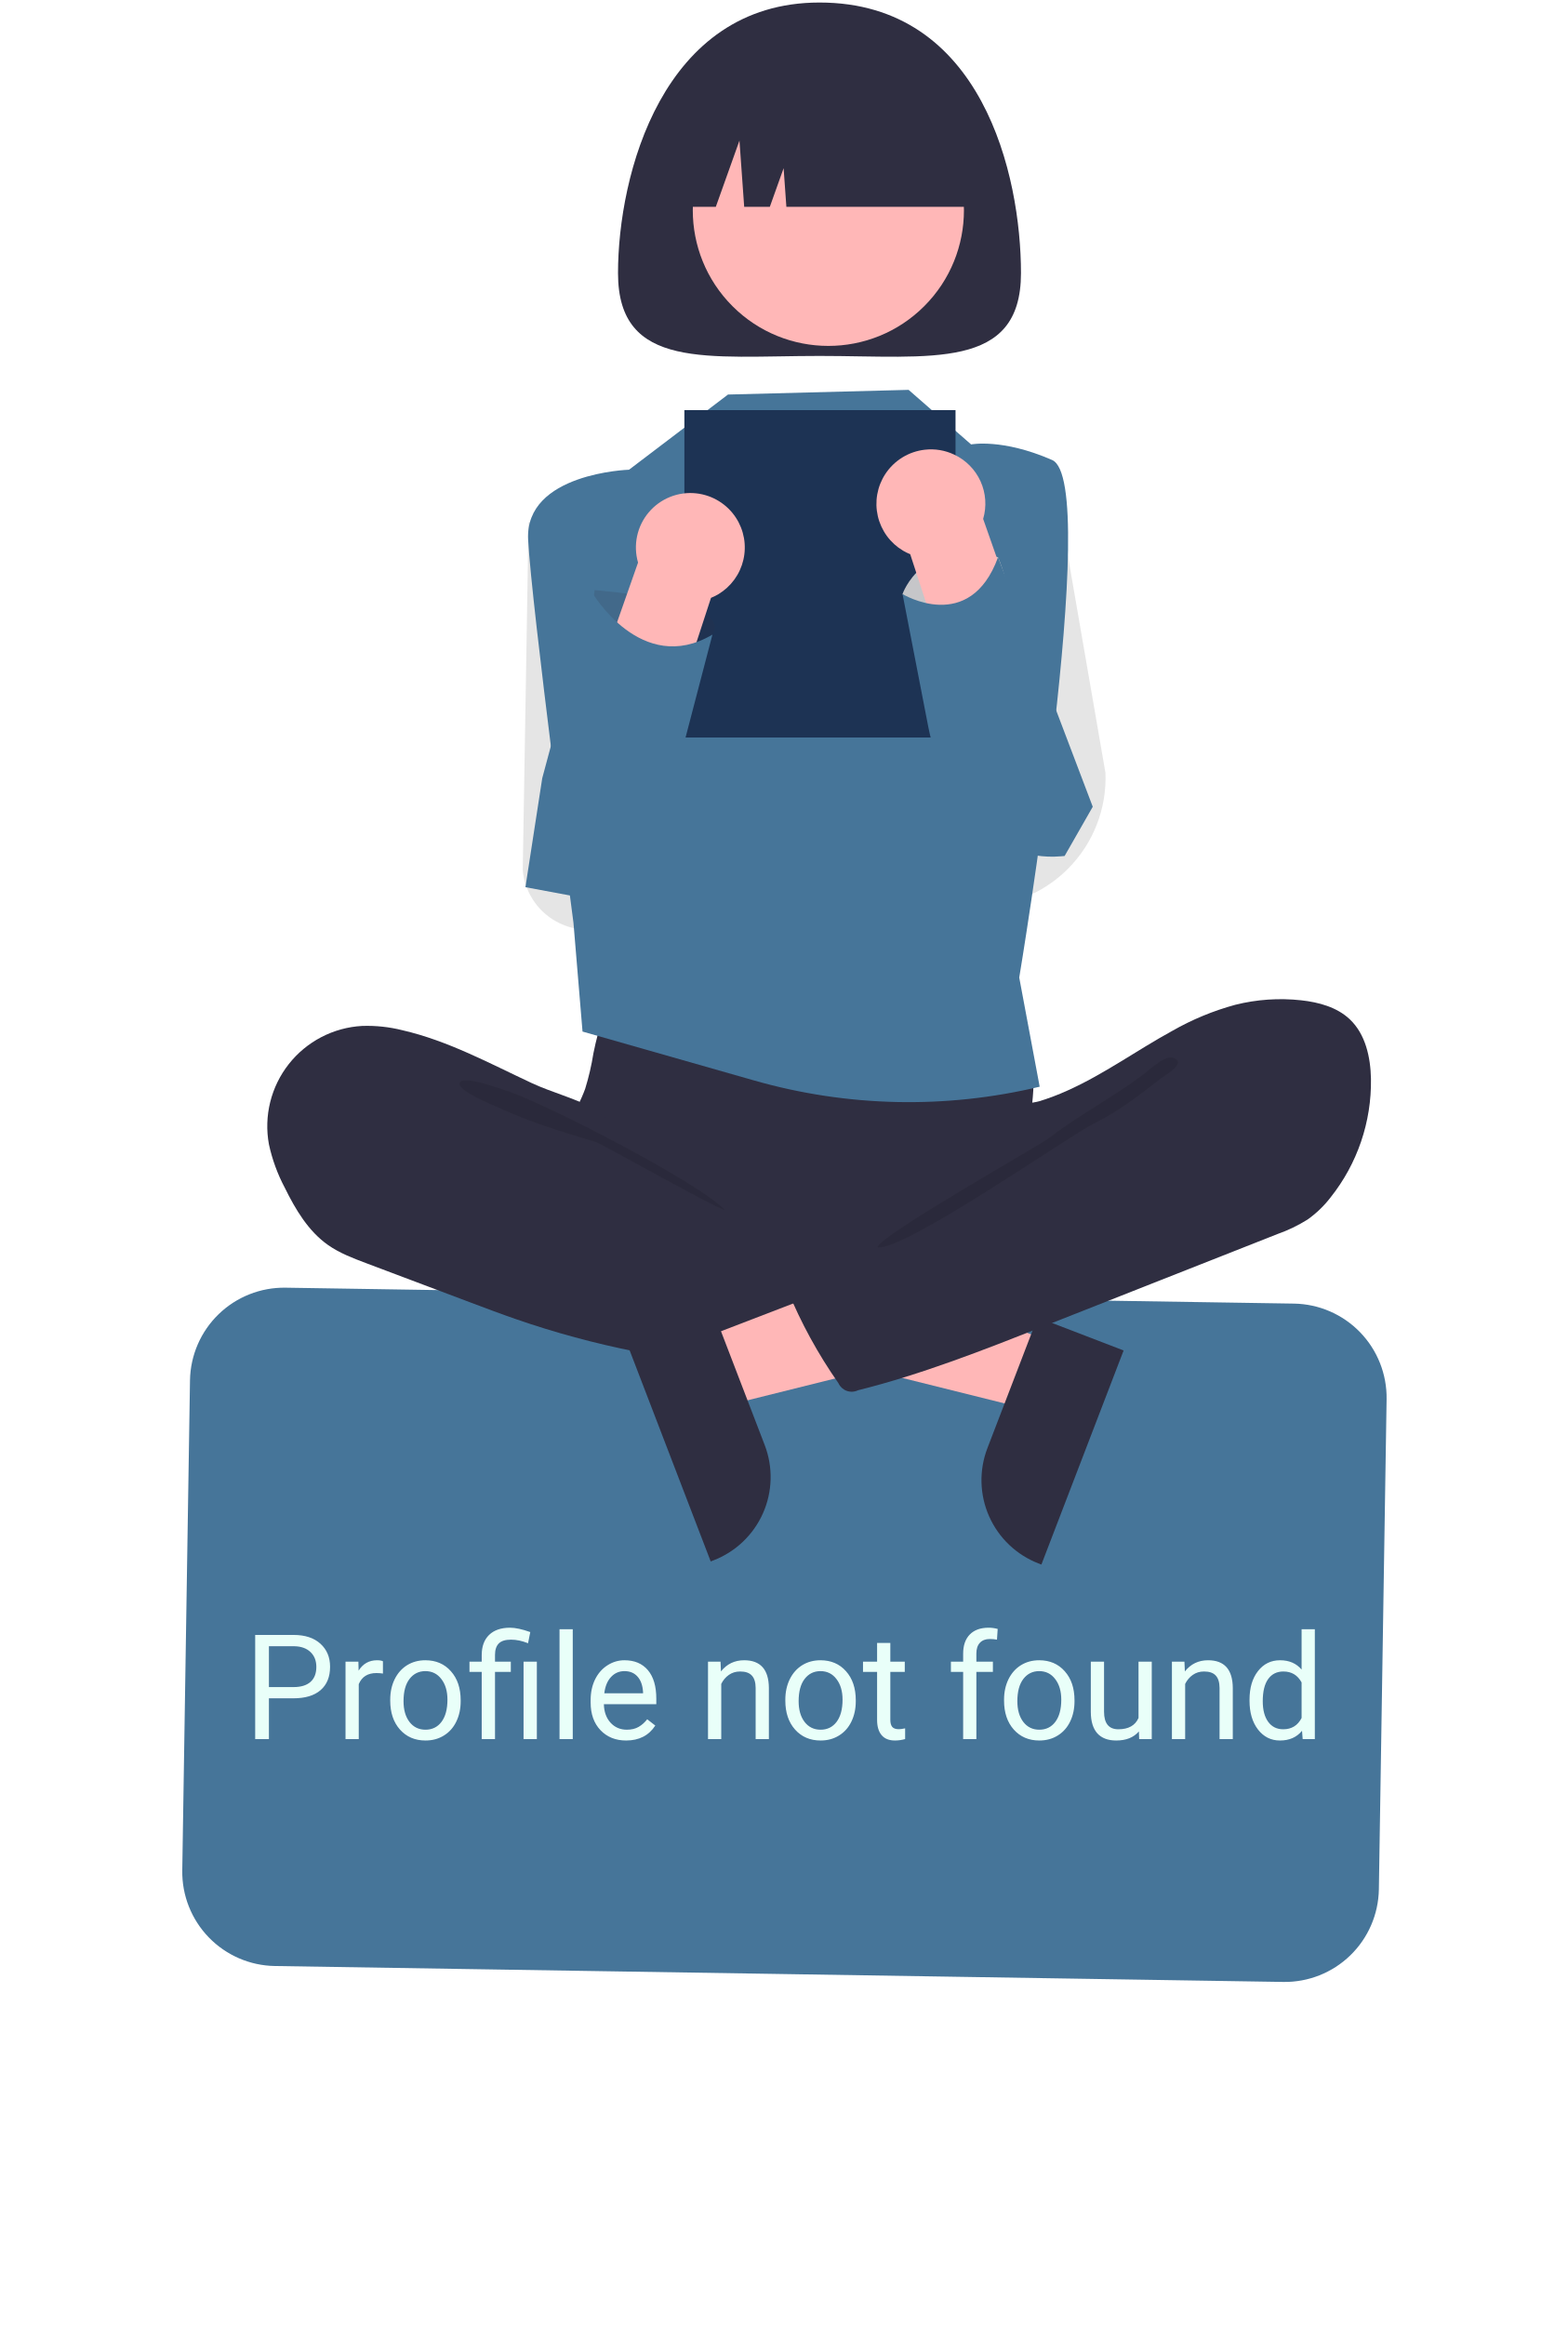
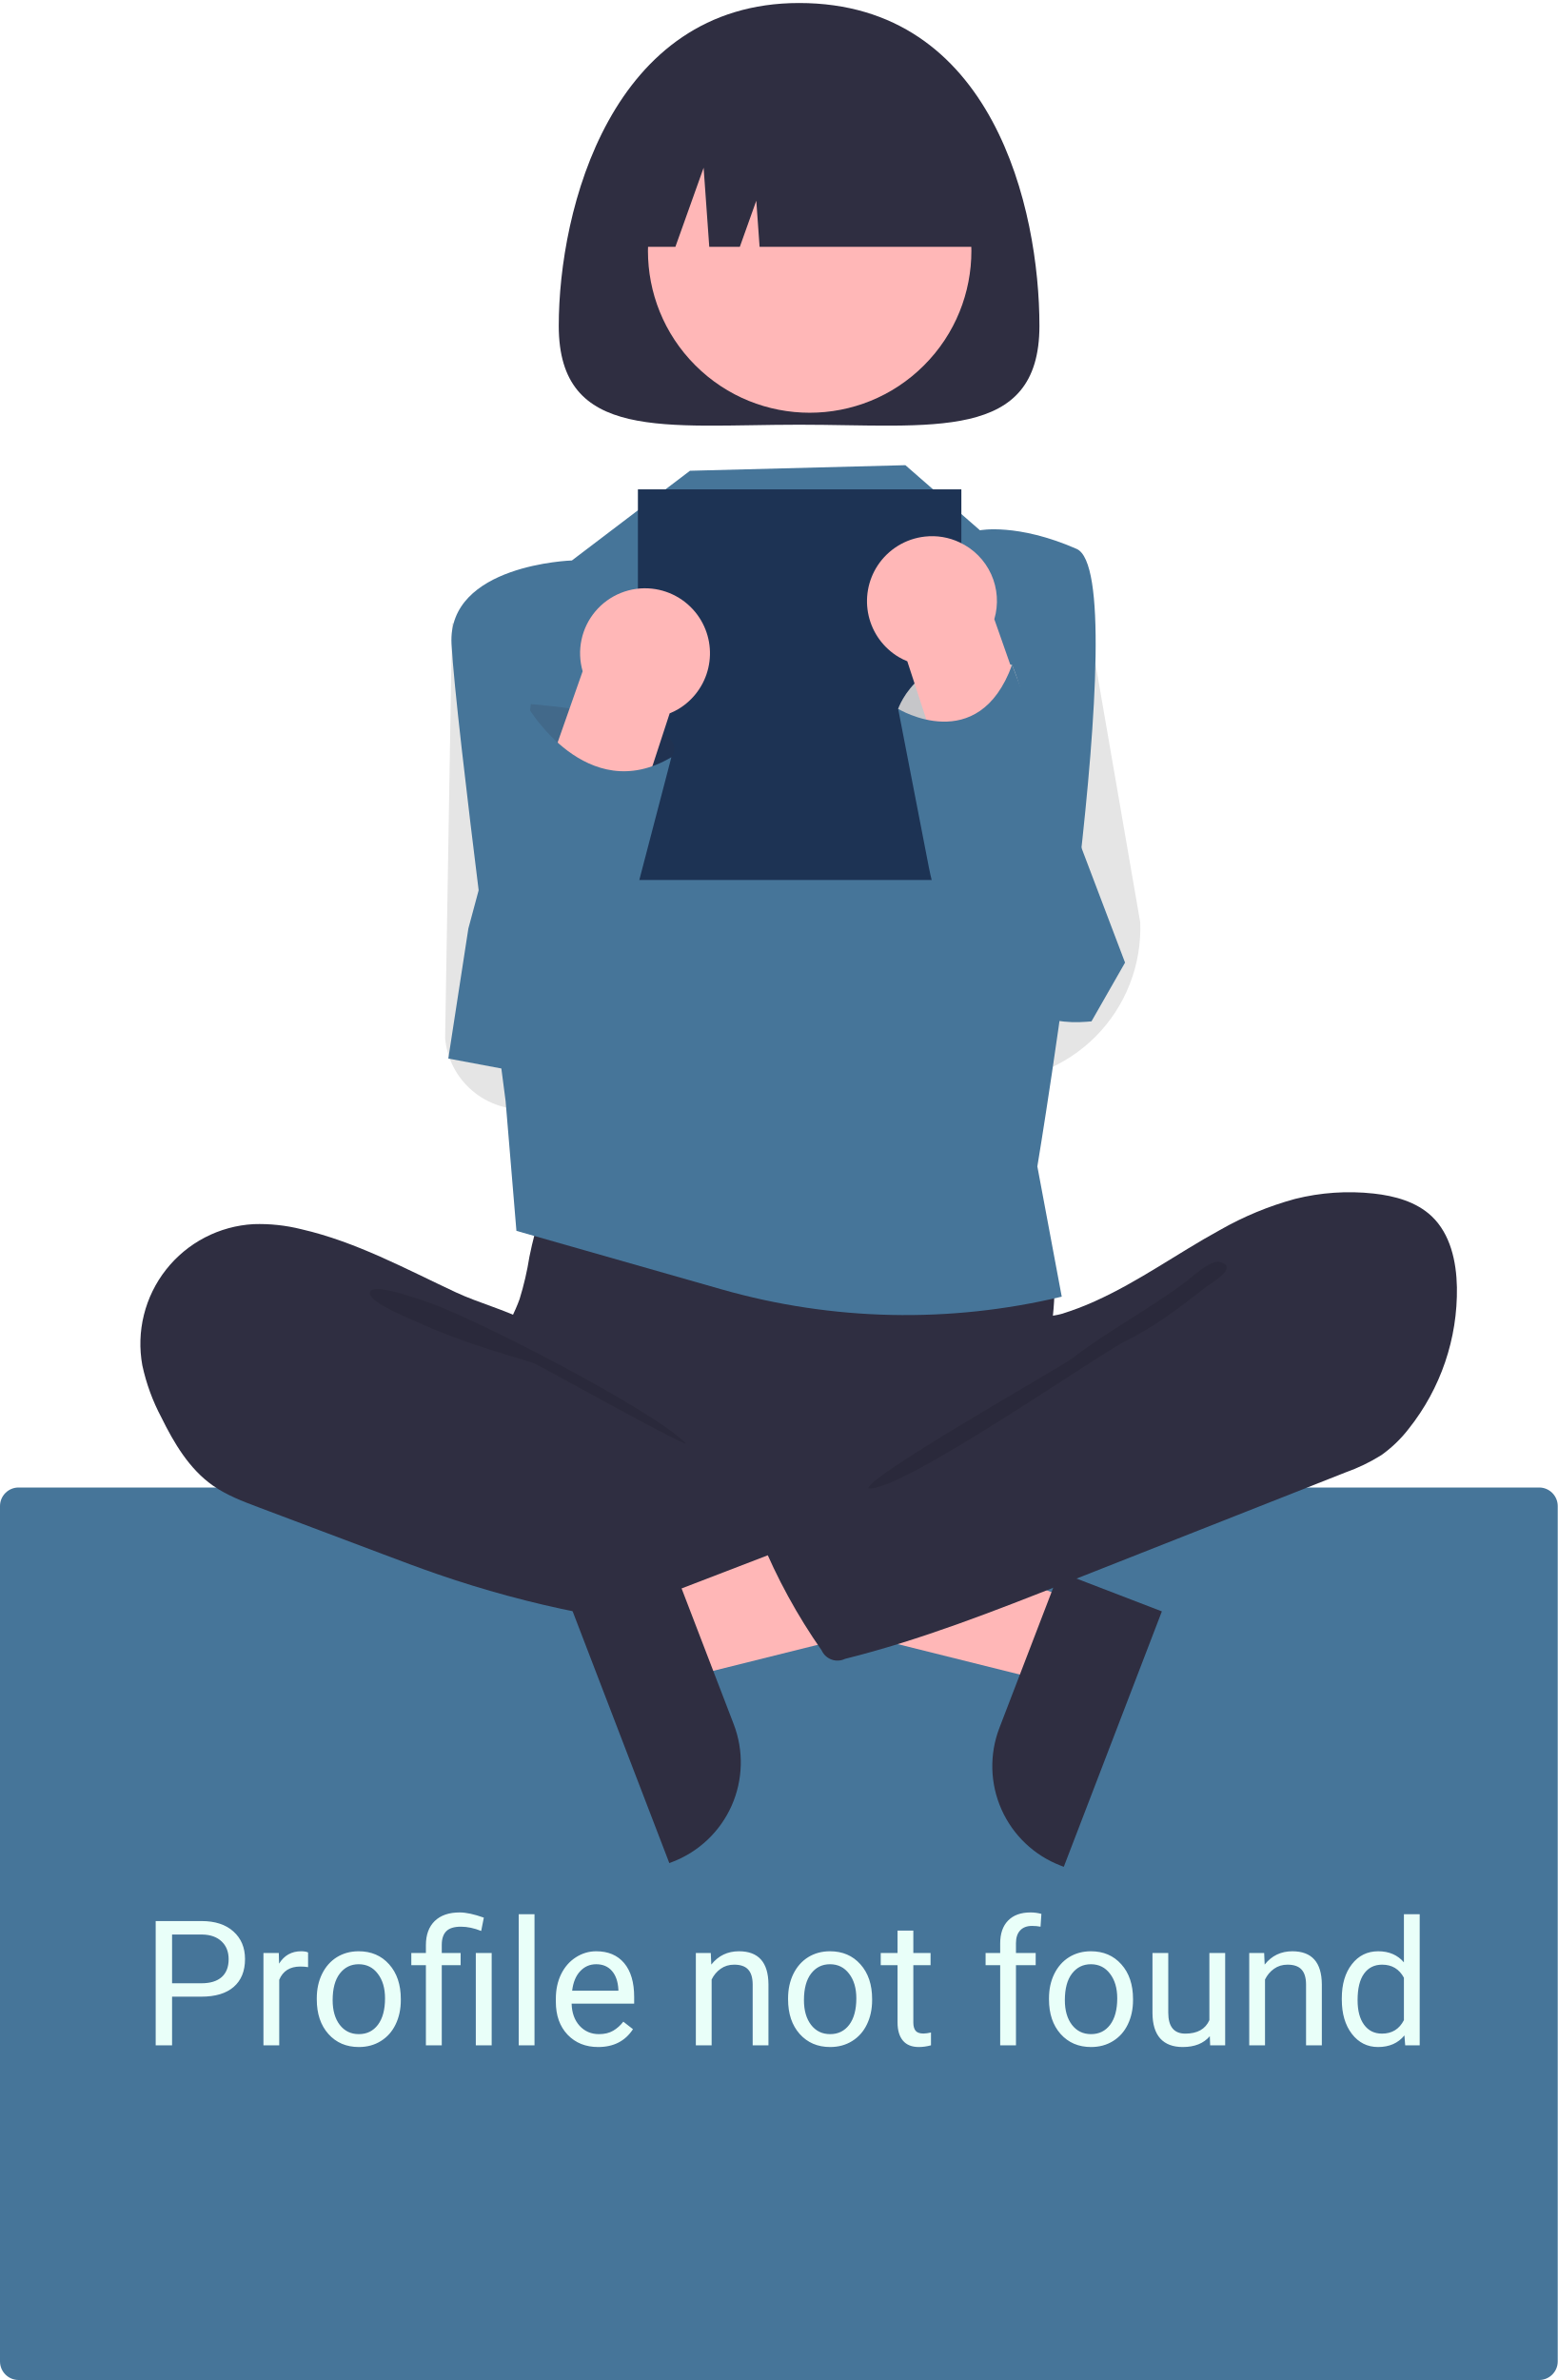
- <svg xmlns="http://www.w3.org/2000/svg" width="503" height="746" viewBox="0 0 503 746" fill="none">
-   <path d="M411.776 635.927L88.172 630.817C80.174 630.682 72.557 627.379 66.991 621.632C61.425 615.885 58.364 608.164 58.481 600.163L60.962 442.869C61.097 434.867 64.399 427.247 70.144 421.678C75.888 416.111 83.606 413.049 91.604 413.166L415.208 418.275C423.206 418.411 430.824 421.714 436.389 427.461C441.955 433.208 445.016 440.929 444.899 448.93L442.419 606.224C442.283 614.226 438.981 621.846 433.237 627.414C427.492 632.982 419.774 636.044 411.776 635.927Z" fill="#467599" />
-   <path d="M337.792 430.814L329.611 452.116L243.587 430.684L255.661 399.245L337.792 430.814Z" fill="#FFB7B7" />
-   <path d="M360.519 433.314L334.14 502L333.271 501.666C326.184 498.942 320.469 493.513 317.382 486.573C314.296 479.633 314.092 471.751 316.814 464.661L316.815 464.659L332.926 422.708L360.519 433.314Z" fill="#2F2E41" />
-   <path d="M207.075 164.097L169.587 167.609L167.727 279.196C168.224 284.665 170.842 289.721 175.02 293.282C179.198 296.844 184.604 298.627 190.08 298.249L213.848 296.611L207.075 164.097Z" fill="#E5E5E5" />
-   <path d="M339.237 158.605L313.587 158.275L312.067 290.864C317.735 291.053 323.382 290.072 328.654 287.981C333.926 285.89 338.712 282.735 342.711 278.713C346.711 274.69 349.839 269.887 351.901 264.601C353.962 259.315 354.913 253.662 354.694 247.992L339.237 158.605Z" fill="#E5E5E5" />
-   <path d="M190.401 337.966C189.793 341.812 188.911 345.61 187.762 349.33C186.468 352.971 184.469 356.338 183.286 360.017C179.514 371.743 184.743 384.817 193.096 393.868C200.339 401.686 209.689 407.24 220.017 409.86C227.552 411.756 235.387 412.029 243.152 412.293C264.655 413.022 286.711 413.675 307.086 406.761C313.523 404.524 319.741 401.698 325.661 398.32C327.53 397.429 329.176 396.132 330.48 394.523C332.034 392.31 332.233 389.439 332.22 386.735C332.174 377.616 330.326 368.543 330.765 359.434C331.008 354.389 331.952 349.347 331.487 344.318C330.844 338.605 328.452 333.231 324.638 328.931C320.825 324.631 315.776 321.615 310.183 320.296C304.403 319.054 298.408 319.731 292.523 320.297C277.249 321.765 261.909 322.451 246.564 322.353C230.885 322.252 215.304 319.858 199.703 319.608C195.09 319.534 195.183 320.957 193.714 325.424C192.361 329.535 191.255 333.723 190.401 337.966V337.966Z" fill="#2F2E41" />
-   <path d="M129.092 330.555C124.876 329.495 120.532 329.033 116.187 329.182C111.622 329.435 107.164 330.657 103.107 332.766C99.051 334.876 95.49 337.826 92.662 341.419C89.833 345.012 87.802 349.166 86.702 353.606C85.603 358.045 85.46 362.668 86.285 367.166C87.338 372.039 89.059 376.743 91.399 381.145C94.821 388.093 98.926 395.025 105.261 399.478C108.968 402.082 113.257 403.706 117.496 405.304L150.864 417.879C155.773 419.729 160.683 421.58 165.64 423.295C190.546 431.907 216.513 437.072 242.817 438.644C250.83 439.121 258.964 439.254 266.78 437.429C268.635 436.996 270.614 436.351 271.688 434.777C272.324 433.668 272.699 432.429 272.784 431.154L274.838 416.774C275.127 414.749 275.405 412.617 274.663 410.711C273.722 408.295 271.365 406.774 269.117 405.483C247.179 392.878 221.564 385.924 203.099 368.624C198.752 364.551 195.114 358.095 189.833 355.329C183.844 352.192 176.79 350.401 170.599 347.51C157.066 341.19 143.76 333.928 129.092 330.555Z" fill="#2F2E41" />
-   <path opacity="0.1" d="M162.406 349.942C174.2 353.639 223.996 379.254 232.531 388.197C231.387 388.609 192.57 366.847 191.406 366.497C180.818 363.318 170.172 360.119 160.117 355.467C158.095 354.531 146.977 350.132 147.48 347.579C148.048 344.698 160.312 349.285 162.406 349.942Z" fill="black" />
-   <path d="M233.587 126.592L201.831 150.713C201.831 150.713 168.322 151.762 169.454 173.191C170.587 194.619 183.998 296.078 183.998 296.078L186.907 330.987L242.1 346.72C271.922 355.22 303.428 355.896 333.587 348.681V348.681L327.028 313.659C327.028 313.659 353.587 154.603 337.587 147.601C321.587 140.598 311.587 142.599 311.587 142.599L291.531 125.091L233.587 126.592Z" fill="#467599" />
-   <path d="M327.587 87.63C327.587 118.944 298.644 114.207 262.941 114.207C227.238 114.207 198.295 118.944 198.295 87.63C198.295 56.316 212.433 0.81 262.941 0.81C315.189 0.81 327.587 56.316 327.587 87.63Z" fill="#2F2E41" />
-   <path d="M296.545 98.242C313.533 81.247 313.533 53.693 296.545 36.698C279.557 19.703 252.014 19.703 235.026 36.698C218.039 53.693 218.038 81.247 235.026 98.242C252.014 115.237 279.557 115.237 296.545 98.242Z" fill="#FFB7B7" />
-   <path d="M212.464 66.368H229.669L237.26 45.106L238.778 66.368H247.001L251.429 53.965L252.314 66.368H313.418C313.418 54.15 308.566 42.433 299.93 33.793C291.294 25.154 279.582 20.3 267.369 20.3H258.513C246.3 20.3 234.587 25.154 225.952 33.793C217.316 42.433 212.464 54.15 212.464 66.368V66.368Z" fill="#2F2E41" />
-   <path d="M306.587 131.594H219.587V236.636H306.587V131.594Z" fill="#1D3354" />
-   <path d="M224.381 429.814L232.563 451.116L318.587 429.684L306.512 398.244L224.381 429.814Z" fill="#FFB7B7" />
-   <path d="M229.247 421.708L245.358 463.659L245.359 463.661C248.082 470.751 247.877 478.633 244.791 485.573C241.705 492.512 235.989 497.942 228.902 500.666L228.034 501L201.654 432.314L229.247 421.708Z" fill="#2F2E41" />
-   <path d="M396.335 322.401C403.245 320.667 410.409 320.178 417.492 320.955C423.148 321.578 428.975 323.153 433.105 327.069C438.131 331.836 439.746 339.208 439.881 346.136C440.102 359.933 435.527 373.38 426.939 384.178C424.842 386.909 422.348 389.311 419.54 391.304C416.511 393.199 413.282 394.756 409.913 395.945L335.185 425.431C315.526 433.189 295.797 440.968 275.292 446.082C274.177 446.621 272.894 446.694 271.725 446.286C270.556 445.878 269.597 445.022 269.059 443.907C269.042 443.873 269.026 443.839 269.011 443.804C262.463 434.448 256.971 424.396 252.632 413.832C252.427 413.581 252.285 413.284 252.219 412.967C252.152 412.649 252.163 412.32 252.251 412.008C252.338 411.695 252.5 411.409 252.722 411.172C252.943 410.935 253.219 410.755 253.525 410.648L306.38 380.266C310.166 378.09 313.995 375.883 317.138 372.851C319.423 370.636 321.293 368.031 322.662 365.158C323.757 362.869 323.859 357.467 325.259 355.774C326.629 354.118 331.316 353.985 333.481 353.334C336.534 352.398 339.524 351.268 342.432 349.949C354.255 344.657 364.784 336.969 376.118 330.773C382.475 327.137 389.269 324.324 396.335 322.401V322.401Z" fill="#2F2E41" />
-   <path opacity="0.1" d="M366.37 345.09C357.289 351.913 345.531 358.185 336.531 365.188C333.46 367.578 282.255 396.377 281.531 400.202C289.928 401.617 343.414 364.184 351.067 360.449C358.72 356.714 365.503 351.446 372.225 346.218C373.939 344.885 381.199 340.88 376.281 339.391C373.511 338.552 368.415 343.726 366.37 345.09Z" fill="black" />
-   <path opacity="0.17" d="M189.587 198.621L190.788 189.347C190.788 189.347 235.587 192.619 228.587 203.623C221.587 214.627 204.587 215.628 204.587 215.628L189.587 198.621Z" fill="#2F2E41" />
-   <path d="M223.403 158.297C225.969 158.58 228.441 159.427 230.641 160.779C232.841 162.13 234.714 163.952 236.127 166.114V166.114C237.415 168.086 238.29 170.299 238.702 172.618C239.113 174.938 239.051 177.317 238.52 179.612C237.99 181.907 237.001 184.071 235.613 185.974C234.225 187.877 232.467 189.48 230.444 190.687C229.703 191.125 228.929 191.505 228.129 191.825L200.593 276.087C199.795 277.749 198.676 279.238 197.301 280.466C195.927 281.695 194.323 282.64 192.582 283.246C190.841 283.853 188.997 284.109 187.156 284C185.316 283.892 183.515 283.42 181.858 282.613C180.2 281.806 178.718 280.679 177.498 279.296C176.277 277.914 175.342 276.305 174.745 274.559C174.148 272.814 173.902 270.969 174.021 269.128C174.14 267.288 174.621 265.489 175.437 263.835L204.721 180.509C203.923 177.752 203.817 174.841 204.412 172.033C205.007 169.225 206.284 166.608 208.132 164.412C209.979 162.215 212.338 160.509 215.002 159.442C217.666 158.376 220.551 157.983 223.403 158.297Z" fill="#FFB7B7" />
-   <path d="M189.998 190.137C189.998 190.137 205.776 217.106 228.587 203.623L206.48 288.255H187.854L168.587 284.656L173.981 249.689L189.998 190.137Z" fill="#467599" />
-   <path d="M302.657 208.57L289.587 190.618C289.587 190.618 295.869 171.997 320.228 178.807C320.228 178.807 335.728 213.517 302.657 208.57Z" fill="#E5E5E5" />
-   <path opacity="0.17" d="M302.657 208.57L289.587 190.618C289.587 190.618 295.869 171.997 320.228 178.807C320.228 178.807 335.728 213.517 302.657 208.57Z" fill="#2F2E41" />
-   <path d="M306.118 145.849C309.889 147.602 312.905 150.652 314.618 154.442C316.331 158.233 316.627 162.513 315.452 166.504L344.736 249.83C345.553 251.483 346.034 253.282 346.153 255.123C346.272 256.963 346.026 258.809 345.429 260.554C344.832 262.3 343.897 263.909 342.676 265.292C341.455 266.674 339.973 267.801 338.316 268.608C336.658 269.416 334.857 269.887 333.017 269.996C331.176 270.105 329.333 269.848 327.592 269.242C325.851 268.635 324.246 267.69 322.872 266.461C321.497 265.232 320.378 263.744 319.581 262.081L292.044 177.82C291.245 177.5 290.47 177.119 289.729 176.681C287.706 175.475 285.948 173.872 284.56 171.969C283.173 170.065 282.183 167.901 281.653 165.606C281.122 163.311 281.06 160.932 281.472 158.613C281.883 156.293 282.758 154.081 284.046 152.108V152.108C285.459 149.947 287.333 148.125 289.533 146.773C291.733 145.422 294.204 144.574 296.771 144.292C299.971 143.929 303.208 144.468 306.118 145.849Z" fill="#FFB7B7" />
-   <path d="M289.587 190.618C289.587 190.618 311.152 203.709 320.228 178.807L350.616 258.853L341.587 274.652L340.281 274.76C334.894 275.21 329.478 274.344 324.5 272.238C319.521 270.132 315.127 266.848 311.697 262.669V262.669C304.7 254.145 299.936 244.011 297.837 233.183L289.587 190.618Z" fill="#467599" />
-   <path d="M86.285 544.919V558H81.878V524.586H94.202C97.859 524.586 100.72 525.519 102.785 527.386C104.866 529.252 105.906 531.723 105.906 534.798C105.906 538.042 104.889 540.543 102.854 542.303C100.834 544.047 97.935 544.919 94.156 544.919H86.285ZM86.285 541.316H94.202C96.558 541.316 98.364 540.765 99.618 539.664C100.873 538.547 101.5 536.94 101.5 534.844C101.5 532.855 100.873 531.264 99.618 530.071C98.364 528.877 96.642 528.258 94.455 528.212H86.285V541.316ZM122.866 536.979C122.223 536.871 121.527 536.818 120.777 536.818C117.993 536.818 116.103 538.004 115.109 540.375V558H110.863V533.169H114.994L115.063 536.038C116.455 533.819 118.429 532.71 120.984 532.71C121.81 532.71 122.437 532.817 122.866 533.031V536.979ZM125.207 545.355C125.207 542.922 125.681 540.735 126.629 538.792C127.593 536.848 128.924 535.349 130.623 534.293C132.336 533.238 134.287 532.71 136.475 532.71C139.856 532.71 142.587 533.88 144.667 536.221C146.764 538.562 147.812 541.675 147.812 545.562V545.86C147.812 548.277 147.345 550.45 146.412 552.377C145.494 554.29 144.17 555.782 142.441 556.853C140.728 557.924 138.754 558.459 136.521 558.459C133.155 558.459 130.424 557.289 128.328 554.948C126.247 552.607 125.207 549.509 125.207 545.653V545.355ZM129.475 545.86C129.475 548.614 130.11 550.825 131.38 552.492C132.665 554.16 134.379 554.994 136.521 554.994C138.678 554.994 140.391 554.152 141.661 552.469C142.931 550.771 143.566 548.4 143.566 545.355C143.566 542.632 142.916 540.429 141.615 538.746C140.33 537.047 138.617 536.198 136.475 536.198C134.379 536.198 132.688 537.032 131.403 538.7C130.118 540.367 129.475 542.754 129.475 545.86ZM154.559 558V536.451H150.634V533.169H154.559V531.058C154.559 528.288 155.347 526.131 156.922 524.586C158.514 523.041 160.755 522.268 163.646 522.268C165.36 522.268 167.525 522.735 170.141 523.668L169.43 527.248C167.517 526.483 165.697 526.101 163.968 526.101C162.147 526.101 160.831 526.514 160.021 527.34C159.225 528.151 158.827 529.375 158.827 531.012V533.169H163.899V536.451H158.827V558H154.559ZM172.252 558H167.984V533.169H172.252V558ZM183.773 558H179.527V522.75H183.773V558ZM200.893 558.459C197.527 558.459 194.789 557.357 192.677 555.154C190.566 552.936 189.51 549.975 189.51 546.273V545.493C189.51 543.029 189.977 540.834 190.91 538.906C191.859 536.963 193.174 535.449 194.857 534.362C196.556 533.261 198.392 532.71 200.365 532.71C203.593 532.71 206.103 533.773 207.893 535.9C209.683 538.027 210.578 541.071 210.578 545.034V546.801H193.756C193.817 549.249 194.528 551.23 195.89 552.745C197.267 554.244 199.011 554.994 201.123 554.994C202.622 554.994 203.892 554.688 204.932 554.076C205.972 553.464 206.883 552.653 207.663 551.643L210.256 553.663C208.176 556.86 205.055 558.459 200.893 558.459ZM200.365 536.198C198.652 536.198 197.214 536.826 196.051 538.08C194.888 539.319 194.169 541.063 193.894 543.312H206.332V542.991C206.21 540.834 205.628 539.166 204.588 537.988C203.548 536.795 202.14 536.198 200.365 536.198ZM231.186 533.169L231.324 536.29C233.221 533.903 235.699 532.71 238.759 532.71C244.007 532.71 246.654 535.67 246.7 541.591V558H242.454V541.568C242.439 539.778 242.026 538.455 241.215 537.598C240.419 536.741 239.172 536.313 237.474 536.313C236.097 536.313 234.889 536.68 233.848 537.415C232.808 538.149 231.997 539.113 231.416 540.306V558H227.17V533.169H231.186ZM251.978 545.355C251.978 542.922 252.452 540.735 253.401 538.792C254.365 536.848 255.696 535.349 257.394 534.293C259.108 533.238 261.058 532.71 263.246 532.71C266.627 532.71 269.358 533.88 271.439 536.221C273.535 538.562 274.583 541.675 274.583 545.562V545.86C274.583 548.277 274.116 550.45 273.183 552.377C272.265 554.29 270.942 555.782 269.213 556.853C267.499 557.924 265.526 558.459 263.292 558.459C259.926 558.459 257.195 557.289 255.099 554.948C253.018 552.607 251.978 549.509 251.978 545.653V545.355ZM256.247 545.86C256.247 548.614 256.882 550.825 258.151 552.492C259.437 554.16 261.15 554.994 263.292 554.994C265.449 554.994 267.163 554.152 268.433 552.469C269.702 550.771 270.337 548.4 270.337 545.355C270.337 542.632 269.687 540.429 268.387 538.746C267.102 537.047 265.388 536.198 263.246 536.198C261.15 536.198 259.459 537.032 258.174 538.7C256.889 540.367 256.247 542.754 256.247 545.86ZM285.667 527.156V533.169H290.303V536.451H285.667V551.85C285.667 552.844 285.874 553.594 286.287 554.099C286.7 554.588 287.404 554.833 288.398 554.833C288.888 554.833 289.561 554.741 290.418 554.558V558C289.301 558.306 288.215 558.459 287.159 558.459C285.262 558.459 283.832 557.885 282.868 556.738C281.904 555.59 281.422 553.961 281.422 551.85V536.451H276.901V533.169H281.422V527.156H285.667ZM309.03 558V536.451H305.105V533.169H309.03V530.622C309.03 527.959 309.741 525.902 311.164 524.448C312.587 522.995 314.599 522.268 317.2 522.268C318.179 522.268 319.15 522.398 320.114 522.658L319.885 526.101C319.166 525.963 318.401 525.894 317.59 525.894C316.213 525.894 315.15 526.299 314.4 527.11C313.65 527.906 313.275 529.053 313.275 530.553V533.169H318.577V536.451H313.275V558H309.03ZM322.157 545.355C322.157 542.922 322.631 540.735 323.58 538.792C324.543 536.848 325.875 535.349 327.573 534.293C329.286 533.238 331.237 532.71 333.425 532.71C336.806 532.71 339.537 533.88 341.618 536.221C343.714 538.562 344.762 541.675 344.762 545.562V545.86C344.762 548.277 344.295 550.45 343.362 552.377C342.444 554.29 341.12 555.782 339.392 556.853C337.678 557.924 335.704 558.459 333.471 558.459C330.105 558.459 327.374 557.289 325.278 554.948C323.197 552.607 322.157 549.509 322.157 545.653V545.355ZM326.425 545.86C326.425 548.614 327.06 550.825 328.33 552.492C329.615 554.16 331.329 554.994 333.471 554.994C335.628 554.994 337.341 554.152 338.611 552.469C339.881 550.771 340.516 548.4 340.516 545.355C340.516 542.632 339.866 540.429 338.565 538.746C337.28 537.047 335.567 536.198 333.425 536.198C331.329 536.198 329.638 537.032 328.353 538.7C327.068 540.367 326.425 542.754 326.425 545.86ZM365.416 555.544C363.764 557.487 361.339 558.459 358.141 558.459C355.494 558.459 353.475 557.694 352.083 556.164C350.706 554.619 350.009 552.339 349.994 549.325V533.169H354.24V549.21C354.24 552.974 355.77 554.856 358.83 554.856C362.073 554.856 364.23 553.647 365.301 551.23V533.169H369.547V558H365.508L365.416 555.544ZM380.035 533.169L380.172 536.29C382.069 533.903 384.548 532.71 387.608 532.71C392.856 532.71 395.502 535.67 395.548 541.591V558H391.303V541.568C391.287 539.778 390.874 538.455 390.063 537.598C389.268 536.741 388.021 536.313 386.323 536.313C384.946 536.313 383.737 536.68 382.697 537.415C381.656 538.149 380.846 539.113 380.264 540.306V558H376.019V533.169H380.035ZM400.918 545.378C400.918 541.568 401.821 538.508 403.626 536.198C405.432 533.873 407.796 532.71 410.718 532.71C413.625 532.71 415.927 533.704 417.625 535.693V522.75H421.871V558H417.97L417.763 555.338C416.065 557.419 413.701 558.459 410.672 558.459C407.796 558.459 405.447 557.281 403.626 554.925C401.821 552.569 400.918 549.493 400.918 545.699V545.378ZM405.164 545.86C405.164 548.675 405.745 550.878 406.908 552.469C408.071 554.06 409.677 554.856 411.728 554.856C414.42 554.856 416.386 553.647 417.625 551.23V539.824C416.356 537.483 414.405 536.313 411.773 536.313C409.693 536.313 408.071 537.116 406.908 538.723C405.745 540.329 405.164 542.708 405.164 545.86Z" fill="#E9FFF9" />
+ <svg xmlns="http://www.w3.org/2000/svg" width="419" height="640" viewBox="0 0 419 640" fill="none">
+   <rect y="400" width="419" height="240" rx="5" fill="#467599" />
+   <path d="M289.792 430.814L281.611 452.116L195.587 430.684L207.661 399.245L289.792 430.814Z" fill="#FFB7B7" />
+   <path d="M312.519 433.314L286.14 502L285.271 501.666C278.184 498.942 272.469 493.513 269.382 486.573C266.296 479.633 266.092 471.751 268.814 464.661L268.815 464.659L284.926 422.708L312.519 433.314Z" fill="#2F2E41" />
+   <path d="M159.075 164.097L121.587 167.609L119.727 279.196C120.224 284.665 122.842 289.721 127.02 293.282C131.198 296.844 136.604 298.627 142.08 298.249L165.848 296.611L159.075 164.097Z" fill="#E5E5E5" />
+   <path d="M291.237 158.605L265.587 158.275L264.067 290.864C269.735 291.053 275.382 290.072 280.654 287.981C285.926 285.89 290.712 282.735 294.711 278.713C298.711 274.69 301.839 269.887 303.901 264.601C305.962 259.315 306.913 253.662 306.694 247.992L291.237 158.605Z" fill="#E5E5E5" />
+   <path d="M142.401 337.966C141.793 341.812 140.911 345.61 139.762 349.33C138.468 352.971 136.469 356.338 135.286 360.017C131.514 371.743 136.743 384.817 145.096 393.868C152.339 401.686 161.689 407.24 172.017 409.86C179.552 411.756 187.387 412.029 195.152 412.293C216.655 413.022 238.711 413.675 259.086 406.761C265.523 404.524 271.741 401.698 277.661 398.32C279.53 397.429 281.176 396.132 282.48 394.523C284.034 392.31 284.233 389.439 284.22 386.735C284.174 377.616 282.326 368.543 282.765 359.434C283.008 354.389 283.952 349.347 283.487 344.318C282.844 338.605 280.452 333.231 276.638 328.931C272.825 324.631 267.776 321.615 262.183 320.296C256.403 319.054 250.408 319.731 244.523 320.297C229.249 321.765 213.909 322.451 198.564 322.353C182.885 322.252 167.304 319.858 151.703 319.608C147.09 319.534 147.183 320.957 145.714 325.424C144.361 329.535 143.255 333.723 142.401 337.966Z" fill="#2F2E41" />
+   <path d="M81.092 330.555C76.876 329.495 72.532 329.033 68.187 329.182C63.623 329.435 59.164 330.657 55.108 332.766C51.051 334.876 47.49 337.826 44.662 341.419C41.833 345.012 39.802 349.166 38.702 353.606C37.603 358.045 37.461 362.668 38.285 367.166C39.338 372.039 41.059 376.743 43.399 381.145C46.821 388.093 50.926 395.025 57.261 399.478C60.968 402.082 65.257 403.706 69.496 405.304L102.864 417.879C107.773 419.729 112.683 421.58 117.64 423.295C142.546 431.907 168.513 437.072 194.817 438.644C202.83 439.121 210.964 439.254 218.78 437.429C220.635 436.996 222.614 436.351 223.688 434.777C224.324 433.668 224.699 432.429 224.784 431.154L226.838 416.774C227.127 414.749 227.405 412.617 226.663 410.711C225.722 408.295 223.365 406.774 221.117 405.483C199.179 392.878 173.564 385.924 155.099 368.624C150.752 364.551 147.114 358.095 141.833 355.329C135.844 352.192 128.79 350.401 122.599 347.51C109.066 341.19 95.76 333.928 81.092 330.555Z" fill="#2F2E41" />
+   <path opacity="0.1" d="M114.406 349.942C126.2 353.639 175.996 379.254 184.531 388.197C183.387 388.609 144.57 366.847 143.406 366.497C132.818 363.318 122.172 360.119 112.117 355.467C110.095 354.531 98.977 350.132 99.48 347.579C100.048 344.698 112.312 349.285 114.406 349.942Z" fill="black" />
+   <path d="M185.587 126.592L153.831 150.713C153.831 150.713 120.322 151.762 121.454 173.191C122.587 194.619 135.998 296.078 135.998 296.078L138.907 330.987L194.1 346.72C223.922 355.22 255.428 355.896 285.587 348.681L279.028 313.659C279.028 313.659 305.587 154.603 289.587 147.601C273.587 140.598 263.587 142.599 263.587 142.599L243.531 125.091L185.587 126.592Z" fill="#467599" />
+   <path d="M279.587 87.63C279.587 118.944 250.644 114.207 214.941 114.207C179.238 114.207 150.295 118.944 150.295 87.63C150.295 56.316 164.433 0.81 214.941 0.81C267.189 0.81 279.587 56.316 279.587 87.63Z" fill="#2F2E41" />
+   <path d="M248.545 98.242C265.533 81.247 265.533 53.693 248.545 36.698C231.557 19.703 204.014 19.703 187.026 36.698C170.039 53.693 170.038 81.247 187.026 98.242C204.014 115.237 231.557 115.237 248.545 98.242Z" fill="#FFB7B7" />
+   <path d="M164.464 66.368H181.669L189.26 45.106L190.778 66.368H199.001L203.429 53.965L204.314 66.368H265.418C265.418 54.15 260.566 42.433 251.93 33.793C243.294 25.154 231.582 20.3 219.369 20.3H210.513C198.3 20.3 186.587 25.154 177.952 33.793C169.316 42.433 164.464 54.15 164.464 66.368Z" fill="#2F2E41" />
+   <path d="M258.587 131.594H171.587V236.636H258.587V131.594Z" fill="#1D3354" />
+   <path d="M176.381 429.814L184.563 451.116L270.587 429.684L258.512 398.244L176.381 429.814Z" fill="#FFB7B7" />
+   <path d="M181.247 421.708L197.358 463.659L197.359 463.661C200.082 470.751 199.877 478.633 196.791 485.573C193.705 492.512 187.989 497.942 180.902 500.666L180.034 501L153.654 432.314L181.247 421.708Z" fill="#2F2E41" />
+   <path d="M348.335 322.401C355.245 320.667 362.409 320.178 369.492 320.955C375.148 321.578 380.975 323.153 385.105 327.069C390.131 331.836 391.746 339.208 391.881 346.136C392.102 359.933 387.527 373.38 378.939 384.178C376.842 386.909 374.348 389.311 371.54 391.304C368.511 393.199 365.282 394.756 361.913 395.945L287.185 425.431C267.526 433.189 247.797 440.968 227.292 446.082C226.177 446.621 224.894 446.694 223.725 446.286C222.556 445.878 221.597 445.022 221.059 443.907C221.042 443.873 221.026 443.839 221.011 443.804C214.463 434.448 208.971 424.396 204.632 413.832C204.427 413.581 204.285 413.284 204.219 412.967C204.152 412.649 204.163 412.32 204.251 412.008C204.338 411.695 204.5 411.409 204.722 411.172C204.943 410.935 205.219 410.755 205.525 410.648L258.38 380.266C262.166 378.09 265.995 375.883 269.138 372.851C271.423 370.636 273.293 368.031 274.662 365.158C275.757 362.869 275.859 357.467 277.259 355.774C278.629 354.118 283.316 353.985 285.481 353.334C288.534 352.398 291.524 351.268 294.432 349.949C306.255 344.657 316.784 336.969 328.118 330.773C334.475 327.137 341.269 324.324 348.335 322.401Z" fill="#2F2E41" />
+   <path opacity="0.1" d="M318.37 345.09C309.289 351.913 297.531 358.185 288.531 365.188C285.46 367.578 234.255 396.377 233.531 400.202C241.928 401.617 295.414 364.184 303.067 360.449C310.72 356.714 317.503 351.446 324.225 346.218C325.939 344.885 333.199 340.88 328.281 339.391C325.511 338.552 320.415 343.726 318.37 345.09Z" fill="black" />
+   <path opacity="0.17" d="M141.587 198.621L142.788 189.347C142.788 189.347 187.587 192.619 180.587 203.623C173.587 214.627 156.587 215.628 156.587 215.628L141.587 198.621Z" fill="#2F2E41" />
+   <path d="M175.403 158.297C177.969 158.58 180.441 159.427 182.641 160.779C184.841 162.13 186.714 163.952 188.127 166.114C189.415 168.086 190.29 170.299 190.702 172.618C191.113 174.938 191.051 177.317 190.52 179.612C189.99 181.907 189.001 184.071 187.613 185.974C186.225 187.877 184.467 189.48 182.444 190.687C181.703 191.125 180.929 191.505 180.129 191.825L152.593 276.087C151.795 277.749 150.676 279.238 149.301 280.466C147.927 281.695 146.323 282.64 144.582 283.246C142.841 283.853 140.997 284.109 139.156 284C137.316 283.892 135.515 283.42 133.858 282.613C132.2 281.806 130.718 280.679 129.498 279.296C128.277 277.914 127.342 276.305 126.745 274.559C126.148 272.814 125.902 270.969 126.021 269.128C126.14 267.288 126.621 265.489 127.437 263.835L156.721 180.509C155.923 177.752 155.817 174.841 156.412 172.033C157.007 169.225 158.284 166.608 160.132 164.412C161.979 162.215 164.338 160.509 167.002 159.442C169.666 158.376 172.551 157.983 175.403 158.297Z" fill="#FFB7B7" />
+   <path d="M141.998 190.137C141.998 190.137 157.776 217.106 180.587 203.623L158.48 288.255H139.854L120.587 284.656L125.981 249.689L141.998 190.137Z" fill="#467599" />
+   <path d="M254.657 208.57L241.587 190.618C241.587 190.618 247.869 171.997 272.228 178.807C272.228 178.807 287.728 213.517 254.657 208.57Z" fill="#E5E5E5" />
+   <path opacity="0.17" d="M254.657 208.57L241.587 190.618C241.587 190.618 247.869 171.997 272.228 178.807C272.228 178.807 287.728 213.517 254.657 208.57Z" fill="#2F2E41" />
+   <path d="M258.118 145.849C261.889 147.602 264.905 150.652 266.618 154.442C268.331 158.233 268.627 162.513 267.452 166.504L296.736 249.83C297.553 251.483 298.034 253.282 298.153 255.123C298.272 256.963 298.026 258.809 297.429 260.554C296.832 262.3 295.897 263.909 294.676 265.292C293.455 266.674 291.973 267.801 290.316 268.608C288.658 269.416 286.857 269.887 285.017 269.996C283.176 270.105 281.333 269.848 279.592 269.242C277.851 268.635 276.246 267.69 274.872 266.461C273.497 265.232 272.378 263.744 271.581 262.081L244.044 177.82C243.245 177.5 242.47 177.119 241.729 176.681C239.706 175.475 237.948 173.872 236.56 171.969C235.173 170.065 234.183 167.901 233.653 165.606C233.122 163.311 233.06 160.932 233.472 158.613C233.883 156.293 234.758 154.081 236.046 152.108C237.459 149.947 239.333 148.125 241.533 146.773C243.733 145.422 246.204 144.574 248.771 144.292C251.971 143.929 255.208 144.468 258.118 145.849Z" fill="#FFB7B7" />
+   <path d="M241.587 190.618C241.587 190.618 263.152 203.709 272.228 178.807L302.616 258.853L293.587 274.652L292.281 274.76C286.894 275.21 281.478 274.344 276.5 272.238C271.521 270.132 267.127 266.848 263.697 262.669C256.7 254.145 251.936 244.011 249.837 233.183L241.587 190.618Z" fill="#467599" />
+   <path d="M46.285 536.919V550H41.878V516.586H54.202C57.859 516.586 60.72 517.519 62.785 519.386C64.866 521.252 65.906 523.723 65.906 526.798C65.906 530.042 64.889 532.543 62.854 534.303C60.834 536.047 57.935 536.919 54.156 536.919H46.285ZM46.285 533.316H54.202C56.558 533.316 58.364 532.765 59.618 531.664C60.873 530.547 61.5 528.94 61.5 526.844C61.5 524.855 60.873 523.264 59.618 522.071C58.364 520.877 56.642 520.258 54.455 520.212H46.285V533.316ZM82.866 528.979C82.223 528.871 81.527 528.818 80.777 528.818C77.993 528.818 76.103 530.004 75.109 532.375V550H70.863V525.169H74.994L75.063 528.038C76.455 525.819 78.429 524.71 80.984 524.71C81.81 524.71 82.437 524.817 82.866 525.031V528.979ZM85.207 537.355C85.207 534.922 85.681 532.735 86.629 530.792C87.593 528.848 88.924 527.349 90.623 526.293C92.336 525.238 94.287 524.71 96.475 524.71C99.856 524.71 102.587 525.88 104.667 528.221C106.764 530.562 107.812 533.675 107.812 537.562V537.86C107.812 540.277 107.345 542.45 106.412 544.377C105.494 546.29 104.17 547.782 102.441 548.853C100.728 549.924 98.754 550.459 96.52 550.459C93.155 550.459 90.424 549.289 88.328 546.948C86.247 544.607 85.207 541.509 85.207 537.653V537.355ZM89.475 537.86C89.475 540.614 90.11 542.825 91.38 544.492C92.665 546.16 94.379 546.994 96.52 546.994C98.678 546.994 100.391 546.152 101.661 544.469C102.931 542.771 103.566 540.4 103.566 537.355C103.566 534.632 102.916 532.429 101.615 530.746C100.33 529.047 98.617 528.198 96.475 528.198C94.379 528.198 92.688 529.032 91.403 530.7C90.118 532.367 89.475 534.754 89.475 537.86ZM114.559 550V528.451H110.634V525.169H114.559V523.058C114.559 520.288 115.347 518.131 116.922 516.586C118.514 515.041 120.755 514.268 123.646 514.268C125.36 514.268 127.525 514.735 130.141 515.668L129.43 519.248C127.517 518.483 125.697 518.101 123.968 518.101C122.147 518.101 120.831 518.514 120.021 519.34C119.225 520.151 118.827 521.375 118.827 523.012V525.169H123.899V528.451H118.827V550H114.559ZM132.252 550H127.984V525.169H132.252V550ZM143.773 550H139.527V514.75H143.773V550ZM160.893 550.459C157.527 550.459 154.789 549.357 152.677 547.154C150.566 544.936 149.51 541.975 149.51 538.273V537.493C149.51 535.029 149.977 532.834 150.91 530.906C151.859 528.963 153.174 527.449 154.857 526.362C156.556 525.261 158.392 524.71 160.365 524.71C163.593 524.71 166.103 525.773 167.893 527.9C169.683 530.027 170.578 533.071 170.578 537.034V538.801H153.756C153.817 541.249 154.528 543.23 155.89 544.745C157.267 546.244 159.011 546.994 161.123 546.994C162.622 546.994 163.892 546.688 164.932 546.076C165.972 545.464 166.883 544.653 167.663 543.643L170.256 545.663C168.176 548.86 165.055 550.459 160.893 550.459ZM160.365 528.198C158.652 528.198 157.214 528.826 156.051 530.08C154.888 531.319 154.169 533.063 153.894 535.312H166.332V534.991C166.21 532.834 165.628 531.166 164.588 529.988C163.548 528.795 162.14 528.198 160.365 528.198ZM191.186 525.169L191.324 528.29C193.221 525.903 195.699 524.71 198.759 524.71C204.007 524.71 206.654 527.67 206.7 533.591V550H202.454V533.568C202.439 531.778 202.026 530.455 201.215 529.598C200.419 528.741 199.172 528.313 197.474 528.313C196.097 528.313 194.889 528.68 193.848 529.415C192.808 530.149 191.997 531.113 191.416 532.306V550H187.17V525.169H191.186ZM211.978 537.355C211.978 534.922 212.452 532.735 213.401 530.792C214.365 528.848 215.696 527.349 217.394 526.293C219.108 525.238 221.058 524.71 223.246 524.71C226.627 524.71 229.358 525.88 231.439 528.221C233.535 530.562 234.583 533.675 234.583 537.562V537.86C234.583 540.277 234.116 542.45 233.183 544.377C232.265 546.29 230.942 547.782 229.213 548.853C227.499 549.924 225.526 550.459 223.292 550.459C219.926 550.459 217.195 549.289 215.099 546.948C213.018 544.607 211.978 541.509 211.978 537.653V537.355ZM216.247 537.86C216.247 540.614 216.882 542.825 218.151 544.492C219.437 546.16 221.15 546.994 223.292 546.994C225.449 546.994 227.163 546.152 228.433 544.469C229.702 542.771 230.337 540.4 230.337 537.355C230.337 534.632 229.687 532.429 228.387 530.746C227.102 529.047 225.388 528.198 223.246 528.198C221.15 528.198 219.459 529.032 218.174 530.7C216.889 532.367 216.247 534.754 216.247 537.86ZM245.667 519.156V525.169H250.303V528.451H245.667V543.85C245.667 544.844 245.874 545.594 246.287 546.099C246.7 546.588 247.404 546.833 248.398 546.833C248.888 546.833 249.561 546.741 250.418 546.558V550C249.301 550.306 248.215 550.459 247.159 550.459C245.262 550.459 243.832 549.885 242.868 548.738C241.904 547.59 241.422 545.961 241.422 543.85V528.451H236.901V525.169H241.422V519.156H245.667ZM269.03 550V528.451H265.105V525.169H269.03V522.622C269.03 519.959 269.741 517.902 271.164 516.448C272.587 514.995 274.599 514.268 277.2 514.268C278.179 514.268 279.15 514.398 280.114 514.658L279.885 518.101C279.166 517.963 278.401 517.894 277.59 517.894C276.213 517.894 275.15 518.299 274.4 519.11C273.65 519.906 273.275 521.053 273.275 522.553V525.169H278.577V528.451H273.275V550H269.03ZM282.157 537.355C282.157 534.922 282.631 532.735 283.58 530.792C284.543 528.848 285.875 527.349 287.573 526.293C289.286 525.238 291.237 524.71 293.425 524.71C296.806 524.71 299.537 525.88 301.618 528.221C303.714 530.562 304.762 533.675 304.762 537.562V537.86C304.762 540.277 304.295 542.45 303.362 544.377C302.444 546.29 301.12 547.782 299.392 548.853C297.678 549.924 295.704 550.459 293.471 550.459C290.105 550.459 287.374 549.289 285.278 546.948C283.197 544.607 282.157 541.509 282.157 537.653V537.355ZM286.425 537.86C286.425 540.614 287.06 542.825 288.33 544.492C289.615 546.16 291.329 546.994 293.471 546.994C295.628 546.994 297.341 546.152 298.611 544.469C299.881 542.771 300.516 540.4 300.516 537.355C300.516 534.632 299.866 532.429 298.565 530.746C297.28 529.047 295.567 528.198 293.425 528.198C291.329 528.198 289.638 529.032 288.353 530.7C287.068 532.367 286.425 534.754 286.425 537.86ZM325.416 547.544C323.764 549.487 321.339 550.459 318.141 550.459C315.494 550.459 313.475 549.694 312.083 548.164C310.706 546.619 310.009 544.339 309.994 541.325V525.169H314.24V541.21C314.24 544.974 315.77 546.856 318.83 546.856C322.073 546.856 324.23 545.647 325.301 543.23V525.169H329.547V550H325.508L325.416 547.544ZM340.035 525.169L340.172 528.29C342.069 525.903 344.548 524.71 347.608 524.71C352.856 524.71 355.502 527.67 355.548 533.591V550H351.303V533.568C351.287 531.778 350.874 530.455 350.063 529.598C349.268 528.741 348.021 528.313 346.323 528.313C344.946 528.313 343.737 528.68 342.697 529.415C341.656 530.149 340.846 531.113 340.264 532.306V550H336.019V525.169H340.035ZM360.918 537.378C360.918 533.568 361.821 530.508 363.626 528.198C365.432 525.873 367.796 524.71 370.718 524.71C373.625 524.71 375.927 525.704 377.625 527.693V514.75H381.871V550H377.97L377.763 547.338C376.065 549.419 373.701 550.459 370.672 550.459C367.796 550.459 365.447 549.281 363.626 546.925C361.821 544.569 360.918 541.493 360.918 537.699V537.378ZM365.164 537.86C365.164 540.675 365.745 542.878 366.908 544.469C368.071 546.06 369.677 546.856 371.728 546.856C374.42 546.856 376.386 545.647 377.625 543.23V531.824C376.356 529.483 374.405 528.313 371.773 528.313C369.693 528.313 368.071 529.116 366.908 530.723C365.745 532.329 365.164 534.708 365.164 537.86Z" fill="#E9FFF9" />
</svg>
